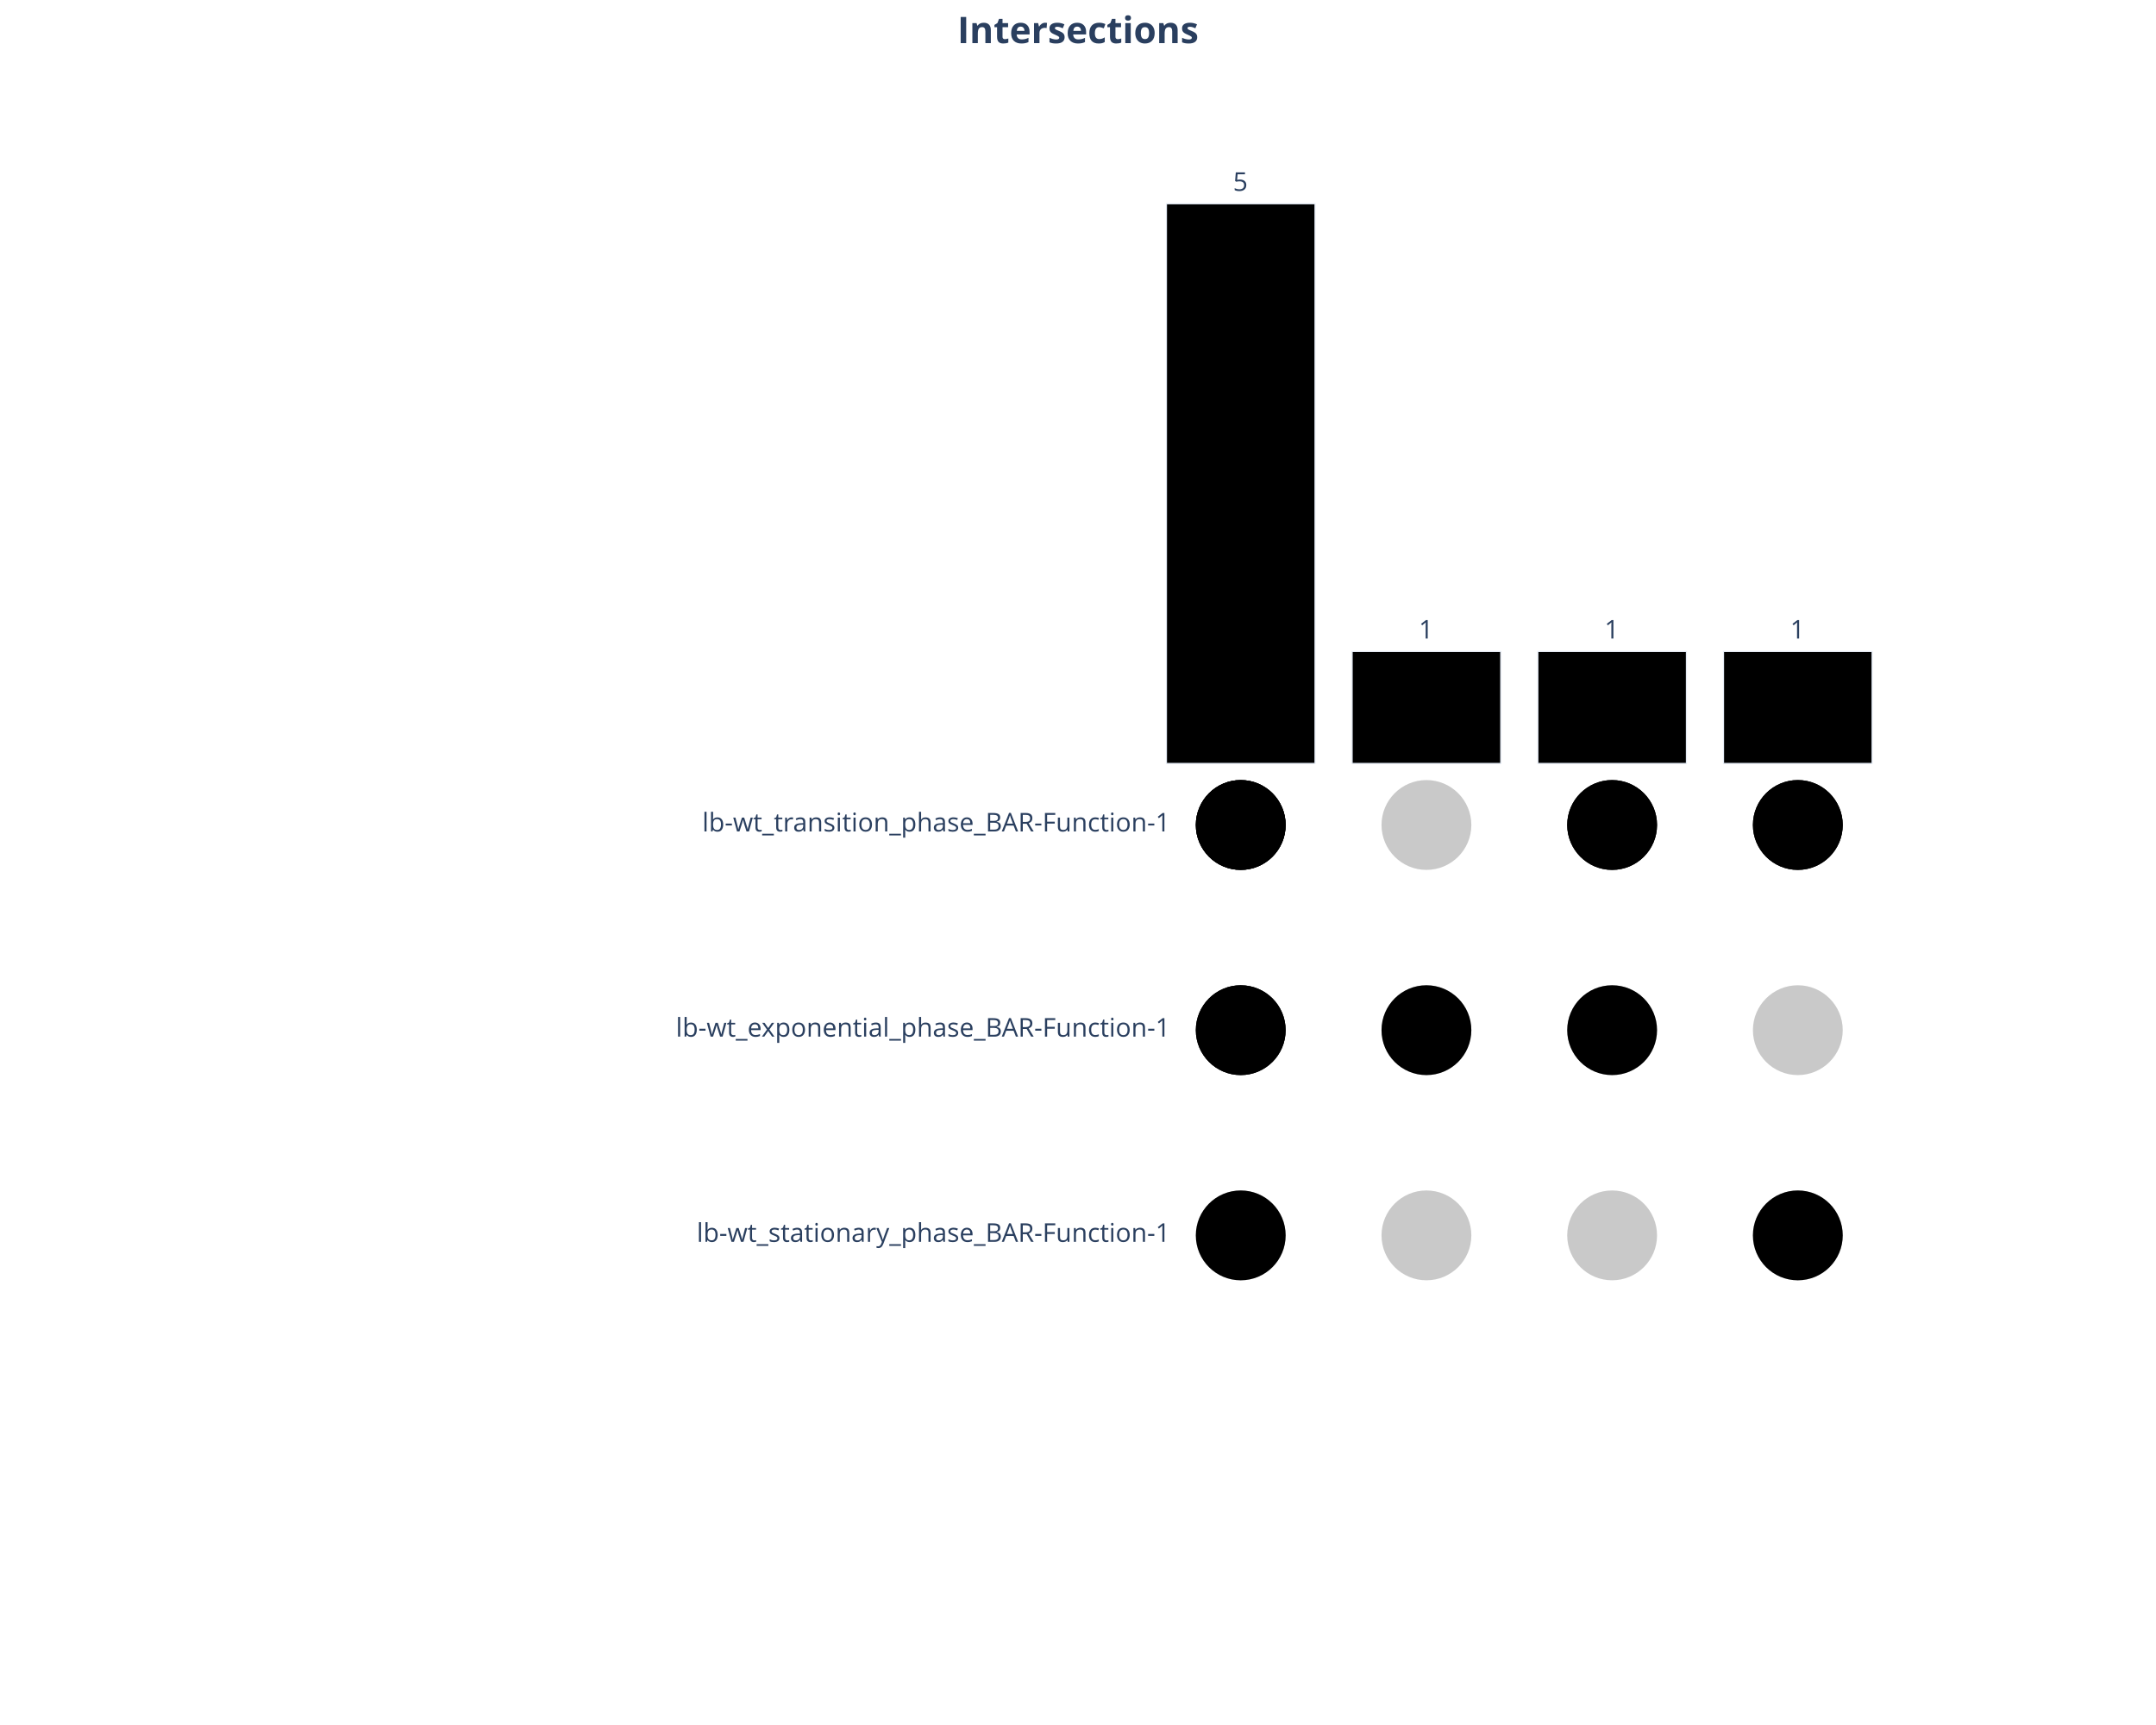
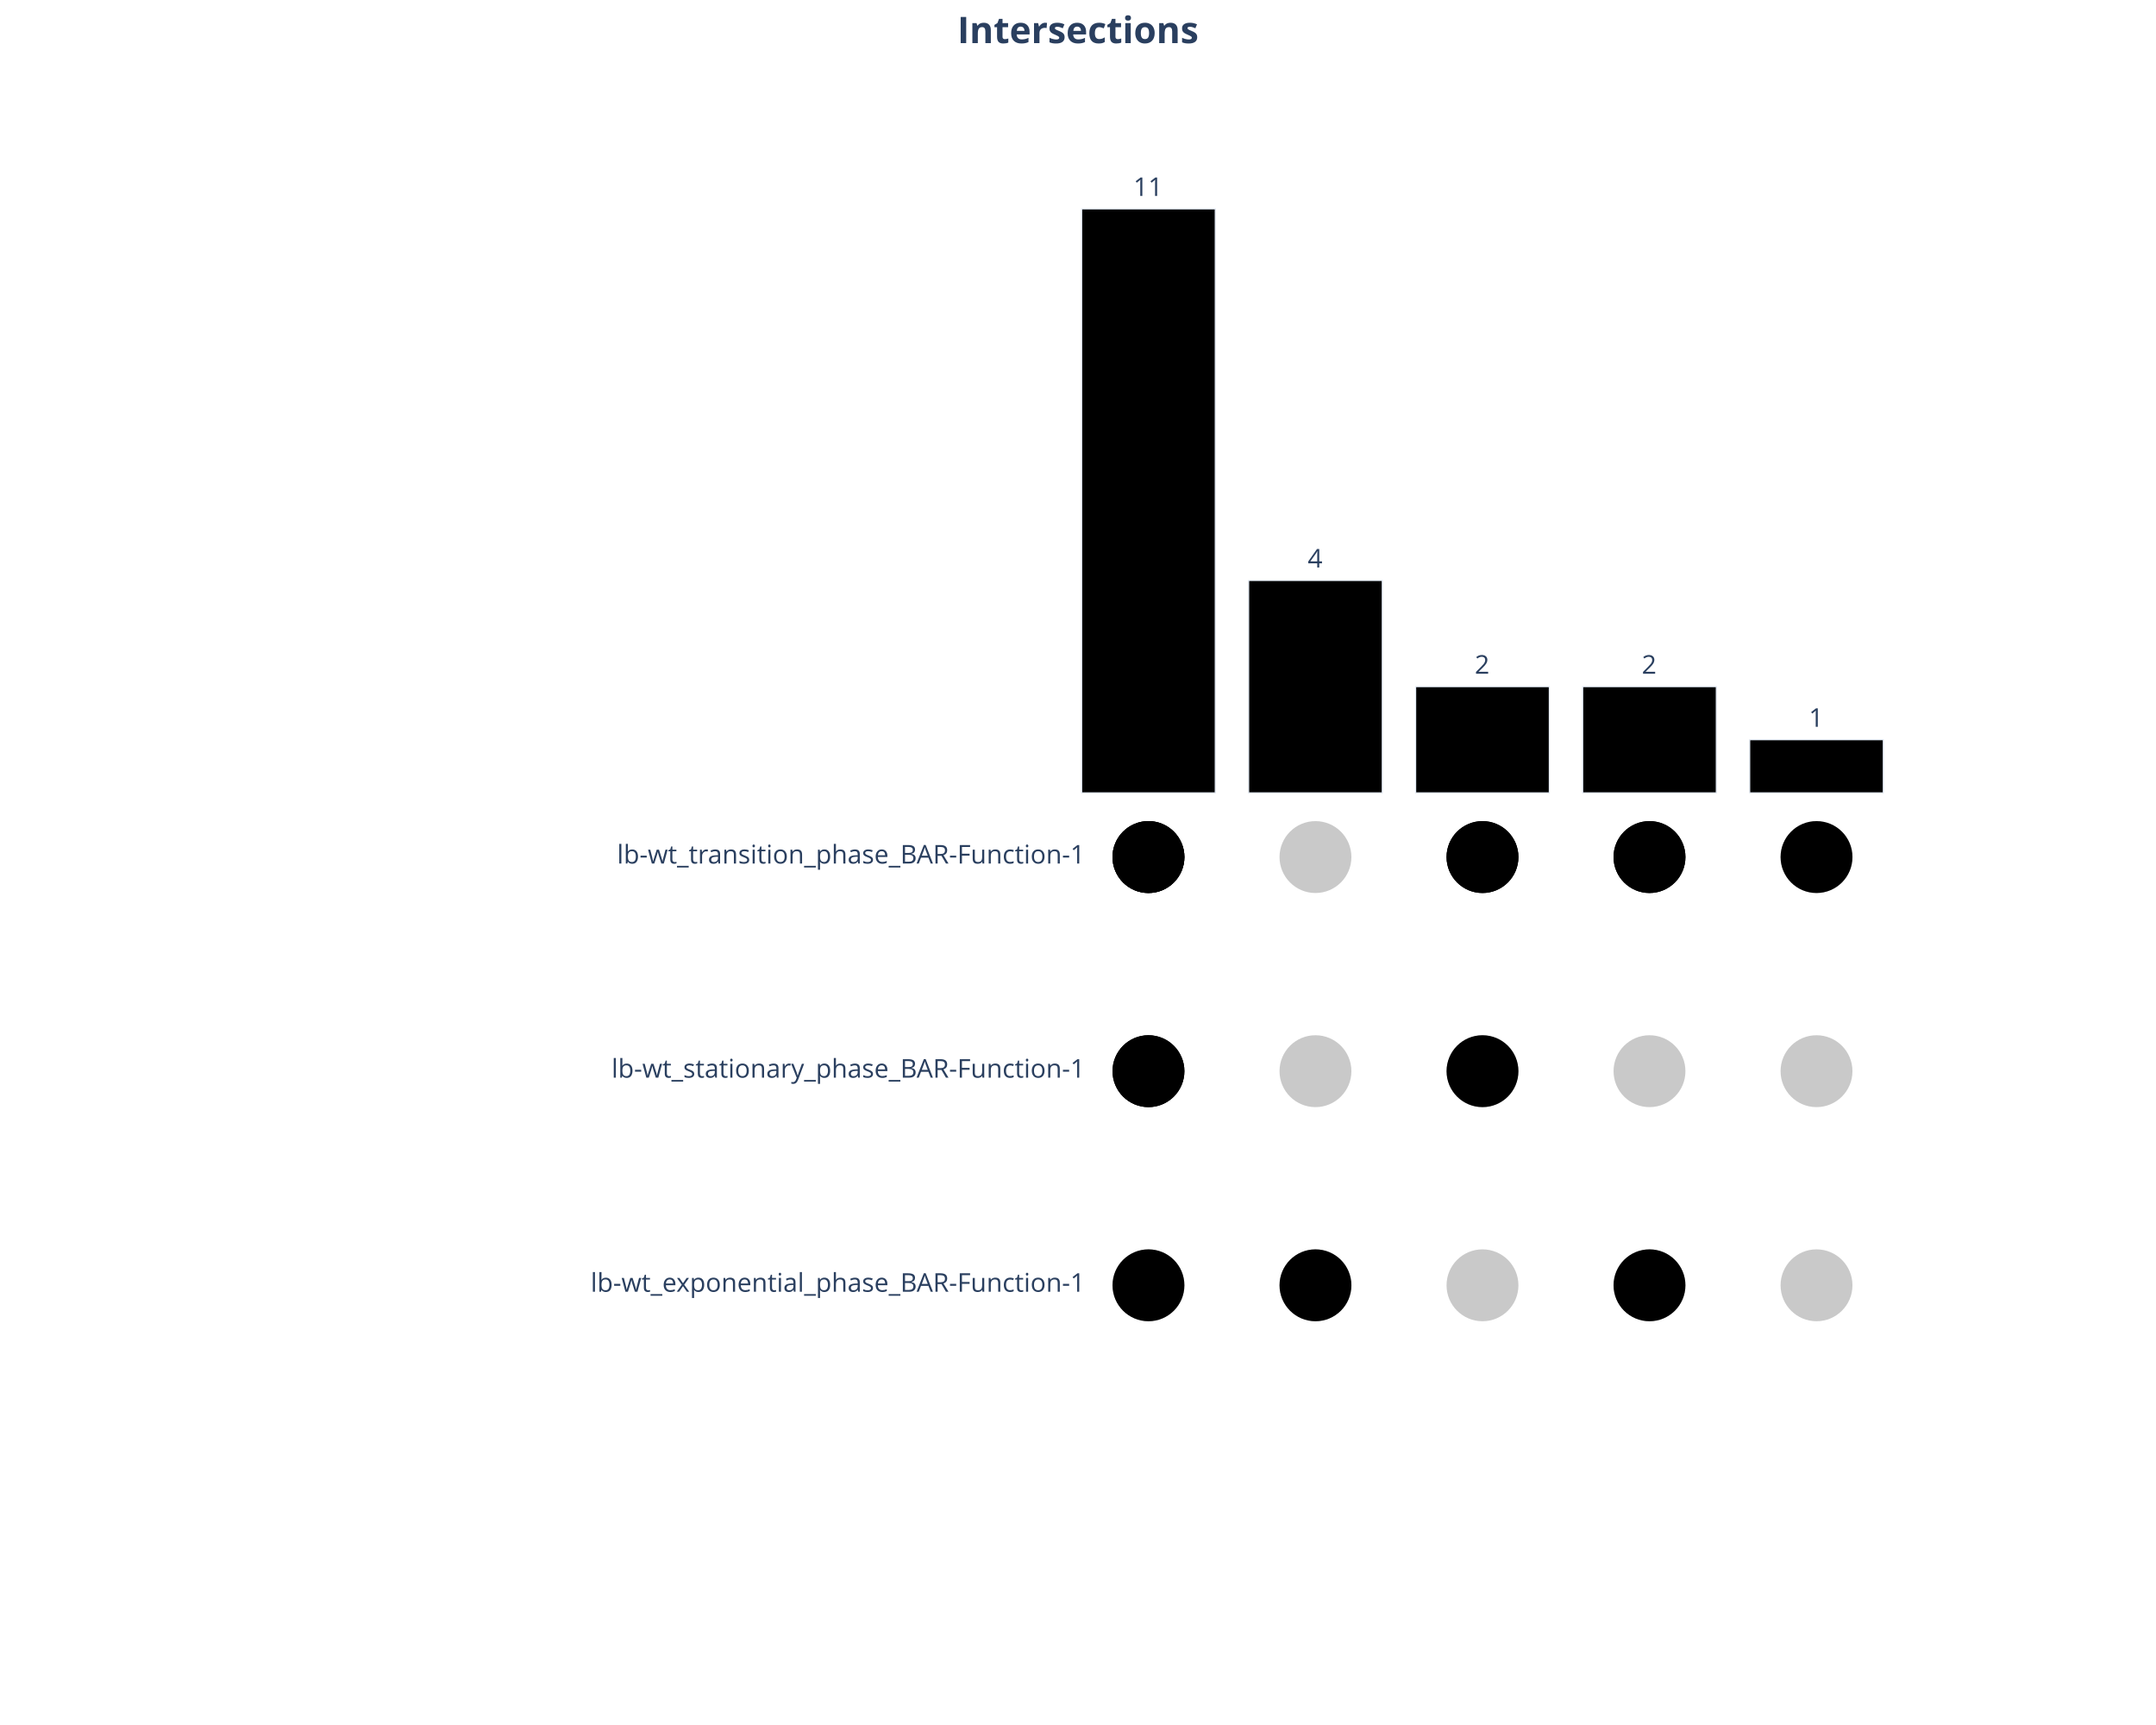
<svg xmlns="http://www.w3.org/2000/svg" class="main-svg" width="1000" height="800" style="" viewBox="0 0 1000 800">
  <rect x="0" y="0" width="1000" height="800" style="fill: rgb(255, 255, 255); fill-opacity: 1;" />
-   <defs id="defs-b22a6a">
+   <defs id="defs-52adb7">
    <g class="clips">
-       <clipPath id="clipb22a6axyplot" class="plotclip">
+       <clipPath id="clip52adb7xyplot" class="plotclip">
        <rect width="770" height="680" />
      </clipPath>
-       <clipPath class="axesclip" id="clipb22a6ax">
+       <clipPath class="axesclip" id="clip52adb7x">
        <rect x="150" y="0" width="770" height="800" />
      </clipPath>
-       <clipPath class="axesclip" id="clipb22a6ay">
+       <clipPath class="axesclip" id="clip52adb7y">
        <rect x="0" y="40" width="1000" height="680" />
      </clipPath>
-       <clipPath class="axesclip" id="clipb22a6axy">
+       <clipPath class="axesclip" id="clip52adb7xy">
        <rect x="150" y="40" width="770" height="680" />
      </clipPath>
    </g>
    <g class="gradients" />
    <g class="patterns" />
  </defs>
  <g class="bglayer">
    <rect class="bg" x="150" y="40" width="770" height="680" style="fill: rgb(255, 255, 255); fill-opacity: 1; stroke-width: 0;" />
  </g>
  <g class="layer-below">
    <g class="imagelayer" />
    <g class="shapelayer" />
  </g>
  <g class="cartesianlayer">
    <g class="subplot xy">
      <g class="layer-subplot">
        <g class="shapelayer" />
        <g class="imagelayer" />
      </g>
      <g class="minor-gridlayer">
        <g class="x" />
        <g class="y" />
      </g>
      <g class="gridlayer">
        <g class="x" />
        <g class="y">
-           <path class="ygrid crisp" transform="translate(0,665.5)" d="M150,0h770" style="stroke: rgb(255, 255, 255); stroke-opacity: 1; stroke-width: 1px;" />
-           <path class="ygrid crisp" transform="translate(0,561.68)" d="M150,0h770" style="stroke: rgb(255, 255, 255); stroke-opacity: 1; stroke-width: 1px;" />
-           <path class="ygrid crisp" transform="translate(0,457.86)" d="M150,0h770" style="stroke: rgb(255, 255, 255); stroke-opacity: 1; stroke-width: 1px;" />
-           <path class="ygrid crisp" transform="translate(0,354.05)" d="M150,0h770" style="stroke: rgb(255, 255, 255); stroke-opacity: 1; stroke-width: 1px;" />
-           <path class="ygrid crisp" transform="translate(0,250.23)" d="M150,0h770" style="stroke: rgb(255, 255, 255); stroke-opacity: 1; stroke-width: 1px;" />
-           <path class="ygrid crisp" transform="translate(0,146.41)" d="M150,0h770" style="stroke: rgb(255, 255, 255); stroke-opacity: 1; stroke-width: 1px;" />
-           <path class="ygrid crisp" transform="translate(0,42.6)" d="M150,0h770" style="stroke: rgb(255, 255, 255); stroke-opacity: 1; stroke-width: 1px;" />
+           <path class="ygrid crisp" transform="translate(0,613.89)" d="M150,0h770" style="stroke: rgb(255, 255, 255); stroke-opacity: 1; stroke-width: 1px;" />
+           <path class="ygrid crisp" transform="translate(0,490.79)" d="M150,0h770" style="stroke: rgb(255, 255, 255); stroke-opacity: 1; stroke-width: 1px;" />
+           <path class="ygrid crisp" transform="translate(0,367.69)" d="M150,0h770" style="stroke: rgb(255, 255, 255); stroke-opacity: 1; stroke-width: 1px;" />
+           <path class="ygrid crisp" transform="translate(0,244.59)" d="M150,0h770" style="stroke: rgb(255, 255, 255); stroke-opacity: 1; stroke-width: 1px;" />
+           <path class="ygrid crisp" transform="translate(0,121.49)" d="M150,0h770" style="stroke: rgb(255, 255, 255); stroke-opacity: 1; stroke-width: 1px;" />
        </g>
      </g>
      <g class="zerolinelayer" />
      <path class="xlines-below" />
      <path class="ylines-below" />
      <g class="overlines-below" />
      <g class="xaxislayer-below" />
      <g class="yaxislayer-below" />
      <g class="overaxes-below" />
-       <g class="plot" transform="translate(150,40)" clip-path="url(#clipb22a6axyplot)">
+       <g class="plot" transform="translate(150,40)" clip-path="url(#clip52adb7xyplot)">
        <g class="barlayer mlayer">
          <g class="trace bars" style="opacity: 1;">
            <g class="points">
              <g class="point">
-                 <path d="M391.03,314.05V54.5H459.93V314.05Z" style="vector-effect: non-scaling-stroke; opacity: 1; stroke-width: 0.5px; fill: rgb(0, 0, 0); fill-opacity: 1; stroke: rgb(229, 236, 246); stroke-opacity: 1;" />
-                 <text class="bartext bartext-outside" text-anchor="middle" data-notex="1" x="0" y="0" style="font-family: 'Open Sans', verdana, arial, sans-serif; font-size: 12px; fill: rgb(42, 63, 95); fill-opacity: 1; white-space: pre;" transform="translate(425.3159,48.5)">5</text>
-               </g>
-               <g class="point">
-                 <path d="M477.16,314.05V262.14H546.06V314.05Z" style="vector-effect: non-scaling-stroke; opacity: 1; stroke-width: 0.5px; fill: rgb(0, 0, 0); fill-opacity: 1; stroke: rgb(229, 236, 246); stroke-opacity: 1;" />
-                 <text class="bartext bartext-outside" text-anchor="middle" data-notex="1" x="0" y="0" style="font-family: 'Open Sans', verdana, arial, sans-serif; font-size: 12px; fill: rgb(42, 63, 95); fill-opacity: 1; white-space: pre;" transform="translate(511.4459,256.14)">1</text>
-               </g>
-               <g class="point">
-                 <path d="M563.29,314.05V262.14H632.19V314.05Z" style="vector-effect: non-scaling-stroke; opacity: 1; stroke-width: 0.5px; fill: rgb(0, 0, 0); fill-opacity: 1; stroke: rgb(229, 236, 246); stroke-opacity: 1;" />
-                 <text class="bartext bartext-outside" text-anchor="middle" data-notex="1" x="0" y="0" style="font-family: 'Open Sans', verdana, arial, sans-serif; font-size: 12px; fill: rgb(42, 63, 95); fill-opacity: 1; white-space: pre;" transform="translate(597.5759,256.14)">1</text>
-               </g>
-               <g class="point">
-                 <path d="M649.42,314.05V262.14H718.32V314.05Z" style="vector-effect: non-scaling-stroke; opacity: 1; stroke-width: 0.5px; fill: rgb(0, 0, 0); fill-opacity: 1; stroke: rgb(229, 236, 246); stroke-opacity: 1;" />
-                 <text class="bartext bartext-outside" text-anchor="middle" data-notex="1" x="0" y="0" style="font-family: 'Open Sans', verdana, arial, sans-serif; font-size: 12px; fill: rgb(42, 63, 95); fill-opacity: 1; white-space: pre;" transform="translate(683.7059,256.14)">1</text>
+                 <path d="M351.69,327.69V56.87H413.66V327.69Z" style="vector-effect: non-scaling-stroke; opacity: 1; stroke-width: 0.5px; fill: rgb(0, 0, 0); fill-opacity: 1; stroke: rgb(229, 236, 246); stroke-opacity: 1;" />
+                 <text class="bartext bartext-outside" text-anchor="middle" data-notex="1" x="0" y="0" style="font-family: 'Open Sans', verdana, arial, sans-serif; font-size: 12px; fill: rgb(42, 63, 95); fill-opacity: 1; white-space: pre;" transform="translate(382.5109,50.87)">11</text>
+               </g>
+               <g class="point">
+                 <path d="M429.15,327.69V229.21H491.13V327.69Z" style="vector-effect: non-scaling-stroke; opacity: 1; stroke-width: 0.5px; fill: rgb(0, 0, 0); fill-opacity: 1; stroke: rgb(229, 236, 246); stroke-opacity: 1;" />
+                 <text class="bartext bartext-outside" text-anchor="middle" data-notex="1" x="0" y="0" style="font-family: 'Open Sans', verdana, arial, sans-serif; font-size: 12px; fill: rgb(42, 63, 95); fill-opacity: 1; white-space: pre;" transform="translate(459.9759,223.21)">4</text>
+               </g>
+               <g class="point">
+                 <path d="M506.62,327.69V278.45H568.59V327.69Z" style="vector-effect: non-scaling-stroke; opacity: 1; stroke-width: 0.5px; fill: rgb(0, 0, 0); fill-opacity: 1; stroke: rgb(229, 236, 246); stroke-opacity: 1;" />
+                 <text class="bartext bartext-outside" text-anchor="middle" data-notex="1" x="0" y="0" style="font-family: 'Open Sans', verdana, arial, sans-serif; font-size: 12px; fill: rgb(42, 63, 95); fill-opacity: 1; white-space: pre;" transform="translate(537.4409,272.45)">2</text>
+               </g>
+               <g class="point">
+                 <path d="M584.08,327.69V278.45H646.06V327.69Z" style="vector-effect: non-scaling-stroke; opacity: 1; stroke-width: 0.5px; fill: rgb(0, 0, 0); fill-opacity: 1; stroke: rgb(229, 236, 246); stroke-opacity: 1;" />
+                 <text class="bartext bartext-outside" text-anchor="middle" data-notex="1" x="0" y="0" style="font-family: 'Open Sans', verdana, arial, sans-serif; font-size: 12px; fill: rgb(42, 63, 95); fill-opacity: 1; white-space: pre;" transform="translate(614.9059,272.45)">2</text>
+               </g>
+               <g class="point">
+                 <path d="M661.55,327.69V303.07H723.52V327.69Z" style="vector-effect: non-scaling-stroke; opacity: 1; stroke-width: 0.5px; fill: rgb(0, 0, 0); fill-opacity: 1; stroke: rgb(229, 236, 246); stroke-opacity: 1;" />
+                 <text class="bartext bartext-outside" text-anchor="middle" data-notex="1" x="0" y="0" style="font-family: 'Open Sans', verdana, arial, sans-serif; font-size: 12px; fill: rgb(42, 63, 95); fill-opacity: 1; white-space: pre;" transform="translate(692.3709,297.07)">1</text>
              </g>
            </g>
          </g>
        </g>
        <g class="scatterlayer mlayer">
-           <g class="trace scatter trace1844d8" style="stroke-miterlimit: 2; opacity: 1;">
-             <g class="fills" />
-             <g class="errorbars" />
-             <g class="lines" />
-             <g class="points">
-               <path class="point" transform="translate(425.48,342.6)" d="M20.83,0A20.83,20.83 0 1,1 0,-20.83A20.83,20.83 0 0,1 20.83,0Z" style="opacity: 1; stroke-width: 0px; fill: rgb(201, 201, 201); fill-opacity: 1;" />
-               <path class="point" transform="translate(425.48,437.76)" d="M20.83,0A20.83,20.83 0 1,1 0,-20.83A20.83,20.83 0 0,1 20.83,0Z" style="opacity: 1; stroke-width: 0px; fill: rgb(201, 201, 201); fill-opacity: 1;" />
-               <path class="point" transform="translate(425.48,532.93)" d="M20.83,0A20.83,20.83 0 1,1 0,-20.83A20.83,20.83 0 0,1 20.83,0Z" style="opacity: 1; stroke-width: 0px; fill: rgb(201, 201, 201); fill-opacity: 1;" />
-               <path class="point" transform="translate(511.61,342.6)" d="M20.83,0A20.83,20.83 0 1,1 0,-20.83A20.83,20.83 0 0,1 20.83,0Z" style="opacity: 1; stroke-width: 0px; fill: rgb(201, 201, 201); fill-opacity: 1;" />
-               <path class="point" transform="translate(511.61,437.76)" d="M20.83,0A20.83,20.83 0 1,1 0,-20.83A20.83,20.83 0 0,1 20.83,0Z" style="opacity: 1; stroke-width: 0px; fill: rgb(201, 201, 201); fill-opacity: 1;" />
-               <path class="point" transform="translate(511.61,532.93)" d="M20.83,0A20.83,20.83 0 1,1 0,-20.83A20.83,20.83 0 0,1 20.83,0Z" style="opacity: 1; stroke-width: 0px; fill: rgb(201, 201, 201); fill-opacity: 1;" />
-               <path class="point" transform="translate(597.74,342.6)" d="M20.83,0A20.83,20.83 0 1,1 0,-20.83A20.83,20.83 0 0,1 20.83,0Z" style="opacity: 1; stroke-width: 0px; fill: rgb(201, 201, 201); fill-opacity: 1;" />
-               <path class="point" transform="translate(597.74,437.76)" d="M20.83,0A20.83,20.83 0 1,1 0,-20.83A20.83,20.83 0 0,1 20.83,0Z" style="opacity: 1; stroke-width: 0px; fill: rgb(201, 201, 201); fill-opacity: 1;" />
-               <path class="point" transform="translate(597.74,532.93)" d="M20.83,0A20.83,20.83 0 1,1 0,-20.83A20.83,20.83 0 0,1 20.83,0Z" style="opacity: 1; stroke-width: 0px; fill: rgb(201, 201, 201); fill-opacity: 1;" />
-               <path class="point" transform="translate(683.87,342.6)" d="M20.83,0A20.83,20.83 0 1,1 0,-20.83A20.83,20.83 0 0,1 20.83,0Z" style="opacity: 1; stroke-width: 0px; fill: rgb(201, 201, 201); fill-opacity: 1;" />
-               <path class="point" transform="translate(683.87,437.76)" d="M20.83,0A20.83,20.83 0 1,1 0,-20.83A20.83,20.83 0 0,1 20.83,0Z" style="opacity: 1; stroke-width: 0px; fill: rgb(201, 201, 201); fill-opacity: 1;" />
-               <path class="point" transform="translate(683.87,532.93)" d="M20.83,0A20.83,20.83 0 1,1 0,-20.83A20.83,20.83 0 0,1 20.83,0Z" style="opacity: 1; stroke-width: 0px; fill: rgb(201, 201, 201); fill-opacity: 1;" />
-             </g>
-             <g class="text" />
-           </g>
-           <g class="trace scatter trace3da436" style="stroke-miterlimit: 2; opacity: 1;">
-             <g class="fills" />
-             <g class="errorbars" />
-             <g class="lines" />
-             <g class="points">
-               <path class="point" transform="translate(425.48,342.6)" d="M20.83,0A20.83,20.83 0 1,1 0,-20.83A20.83,20.83 0 0,1 20.83,0Z" style="opacity: 1; stroke-width: 0px; fill: rgb(0, 0, 0); fill-opacity: 1;" />
-             </g>
-             <g class="text" />
-           </g>
-           <g class="trace scatter trace26f24d" style="stroke-miterlimit: 2; opacity: 1;">
-             <g class="fills" />
-             <g class="errorbars" />
-             <g class="lines" />
-             <g class="points">
-               <path class="point" transform="translate(425.48,342.6)" d="M20.83,0A20.83,20.83 0 1,1 0,-20.83A20.83,20.83 0 0,1 20.83,0Z" style="opacity: 1; stroke-width: 0px; fill: rgb(0, 0, 0); fill-opacity: 1;" />
-               <path class="point" transform="translate(425.48,437.76)" d="M20.83,0A20.83,20.83 0 1,1 0,-20.83A20.83,20.83 0 0,1 20.83,0Z" style="opacity: 1; stroke-width: 0px; fill: rgb(0, 0, 0); fill-opacity: 1;" />
-             </g>
-             <g class="text" />
-           </g>
-           <g class="trace scatter trace88b9dc" style="stroke-miterlimit: 2; opacity: 1;">
-             <g class="fills" />
-             <g class="errorbars" />
-             <g class="lines" />
-             <g class="points">
-               <path class="point" transform="translate(425.48,342.6)" d="M20.83,0A20.83,20.83 0 1,1 0,-20.83A20.83,20.83 0 0,1 20.83,0Z" style="opacity: 1; stroke-width: 0px; fill: rgb(0, 0, 0); fill-opacity: 1;" />
-               <path class="point" transform="translate(425.48,437.76)" d="M20.83,0A20.83,20.83 0 1,1 0,-20.83A20.83,20.83 0 0,1 20.83,0Z" style="opacity: 1; stroke-width: 0px; fill: rgb(0, 0, 0); fill-opacity: 1;" />
-               <path class="point" transform="translate(425.48,532.93)" d="M20.83,0A20.83,20.83 0 1,1 0,-20.83A20.83,20.83 0 0,1 20.83,0Z" style="opacity: 1; stroke-width: 0px; fill: rgb(0, 0, 0); fill-opacity: 1;" />
-             </g>
-             <g class="text" />
-           </g>
-           <g class="trace scatter traceb73d97" style="stroke-miterlimit: 2; opacity: 1;">
-             <g class="fills" />
-             <g class="errorbars" />
-             <g class="lines" />
-             <g class="points">
-               <path class="point" transform="translate(511.61,437.76)" d="M20.83,0A20.83,20.83 0 1,1 0,-20.83A20.83,20.83 0 0,1 20.83,0Z" style="opacity: 1; stroke-width: 0px; fill: rgb(0, 0, 0); fill-opacity: 1;" />
-             </g>
-             <g class="text" />
-           </g>
-           <g class="trace scatter trace6c60bf" style="stroke-miterlimit: 2; opacity: 1;">
-             <g class="fills" />
-             <g class="errorbars" />
-             <g class="lines" />
-             <g class="points">
-               <path class="point" transform="translate(597.74,342.6)" d="M20.83,0A20.83,20.83 0 1,1 0,-20.83A20.83,20.83 0 0,1 20.83,0Z" style="opacity: 1; stroke-width: 0px; fill: rgb(0, 0, 0); fill-opacity: 1;" />
-             </g>
-             <g class="text" />
-           </g>
-           <g class="trace scatter traceb63882" style="stroke-miterlimit: 2; opacity: 1;">
-             <g class="fills" />
-             <g class="errorbars" />
-             <g class="lines" />
-             <g class="points">
-               <path class="point" transform="translate(597.74,342.6)" d="M20.83,0A20.83,20.83 0 1,1 0,-20.83A20.83,20.83 0 0,1 20.83,0Z" style="opacity: 1; stroke-width: 0px; fill: rgb(0, 0, 0); fill-opacity: 1;" />
-               <path class="point" transform="translate(597.74,437.76)" d="M20.83,0A20.83,20.83 0 1,1 0,-20.83A20.83,20.83 0 0,1 20.83,0Z" style="opacity: 1; stroke-width: 0px; fill: rgb(0, 0, 0); fill-opacity: 1;" />
-             </g>
-             <g class="text" />
-           </g>
-           <g class="trace scatter tracef397eb" style="stroke-miterlimit: 2; opacity: 1;">
-             <g class="fills" />
-             <g class="errorbars" />
-             <g class="lines" />
-             <g class="points">
-               <path class="point" transform="translate(683.87,342.6)" d="M20.83,0A20.83,20.83 0 1,1 0,-20.83A20.83,20.83 0 0,1 20.83,0Z" style="opacity: 1; stroke-width: 0px; fill: rgb(0, 0, 0); fill-opacity: 1;" />
-             </g>
-             <g class="text" />
-           </g>
-           <g class="trace scatter traceb02afd" style="stroke-miterlimit: 2; opacity: 1;">
-             <g class="fills" />
-             <g class="errorbars" />
-             <g class="lines" />
-             <g class="points">
-               <path class="point" transform="translate(683.87,342.6)" d="M20.83,0A20.83,20.83 0 1,1 0,-20.83A20.83,20.83 0 0,1 20.83,0Z" style="opacity: 1; stroke-width: 0px; fill: rgb(0, 0, 0); fill-opacity: 1;" />
-               <path class="point" transform="translate(683.87,532.93)" d="M20.83,0A20.83,20.83 0 1,1 0,-20.83A20.83,20.83 0 0,1 20.83,0Z" style="opacity: 1; stroke-width: 0px; fill: rgb(0, 0, 0); fill-opacity: 1;" />
-             </g>
-             <g class="text" />
-           </g>
-           <g class="trace scatter tracee66448" style="stroke-miterlimit: 2; opacity: 1;">
+           <g class="trace scatter traceedccf0" style="stroke-miterlimit: 2; opacity: 1;">
+             <g class="fills" />
+             <g class="errorbars" />
+             <g class="lines" />
+             <g class="points">
+               <path class="point" transform="translate(382.68,357.48)" d="M16.67,0A16.67,16.67 0 1,1 0,-16.67A16.67,16.67 0 0,1 16.67,0Z" style="opacity: 1; stroke-width: 0px; fill: rgb(201, 201, 201); fill-opacity: 1;" />
+               <path class="point" transform="translate(382.68,456.78)" d="M16.67,0A16.67,16.67 0 1,1 0,-16.67A16.67,16.67 0 0,1 16.67,0Z" style="opacity: 1; stroke-width: 0px; fill: rgb(201, 201, 201); fill-opacity: 1;" />
+               <path class="point" transform="translate(382.68,556.08)" d="M16.67,0A16.67,16.67 0 1,1 0,-16.67A16.67,16.67 0 0,1 16.67,0Z" style="opacity: 1; stroke-width: 0px; fill: rgb(201, 201, 201); fill-opacity: 1;" />
+               <path class="point" transform="translate(460.14,357.48)" d="M16.67,0A16.67,16.67 0 1,1 0,-16.67A16.67,16.67 0 0,1 16.67,0Z" style="opacity: 1; stroke-width: 0px; fill: rgb(201, 201, 201); fill-opacity: 1;" />
+               <path class="point" transform="translate(460.14,456.78)" d="M16.67,0A16.67,16.67 0 1,1 0,-16.67A16.67,16.67 0 0,1 16.67,0Z" style="opacity: 1; stroke-width: 0px; fill: rgb(201, 201, 201); fill-opacity: 1;" />
+               <path class="point" transform="translate(460.14,556.08)" d="M16.67,0A16.67,16.67 0 1,1 0,-16.67A16.67,16.67 0 0,1 16.67,0Z" style="opacity: 1; stroke-width: 0px; fill: rgb(201, 201, 201); fill-opacity: 1;" />
+               <path class="point" transform="translate(537.61,357.48)" d="M16.67,0A16.67,16.67 0 1,1 0,-16.67A16.67,16.67 0 0,1 16.67,0Z" style="opacity: 1; stroke-width: 0px; fill: rgb(201, 201, 201); fill-opacity: 1;" />
+               <path class="point" transform="translate(537.61,456.78)" d="M16.67,0A16.67,16.67 0 1,1 0,-16.67A16.67,16.67 0 0,1 16.67,0Z" style="opacity: 1; stroke-width: 0px; fill: rgb(201, 201, 201); fill-opacity: 1;" />
+               <path class="point" transform="translate(537.61,556.08)" d="M16.67,0A16.67,16.67 0 1,1 0,-16.67A16.67,16.67 0 0,1 16.67,0Z" style="opacity: 1; stroke-width: 0px; fill: rgb(201, 201, 201); fill-opacity: 1;" />
+               <path class="point" transform="translate(615.07,357.48)" d="M16.67,0A16.67,16.67 0 1,1 0,-16.67A16.67,16.67 0 0,1 16.67,0Z" style="opacity: 1; stroke-width: 0px; fill: rgb(201, 201, 201); fill-opacity: 1;" />
+               <path class="point" transform="translate(615.07,456.78)" d="M16.67,0A16.67,16.67 0 1,1 0,-16.67A16.67,16.67 0 0,1 16.67,0Z" style="opacity: 1; stroke-width: 0px; fill: rgb(201, 201, 201); fill-opacity: 1;" />
+               <path class="point" transform="translate(615.07,556.08)" d="M16.67,0A16.67,16.67 0 1,1 0,-16.67A16.67,16.67 0 0,1 16.67,0Z" style="opacity: 1; stroke-width: 0px; fill: rgb(201, 201, 201); fill-opacity: 1;" />
+               <path class="point" transform="translate(692.54,357.48)" d="M16.67,0A16.67,16.67 0 1,1 0,-16.67A16.67,16.67 0 0,1 16.67,0Z" style="opacity: 1; stroke-width: 0px; fill: rgb(201, 201, 201); fill-opacity: 1;" />
+               <path class="point" transform="translate(692.54,456.78)" d="M16.67,0A16.67,16.67 0 1,1 0,-16.67A16.67,16.67 0 0,1 16.67,0Z" style="opacity: 1; stroke-width: 0px; fill: rgb(201, 201, 201); fill-opacity: 1;" />
+               <path class="point" transform="translate(692.54,556.08)" d="M16.67,0A16.67,16.67 0 1,1 0,-16.67A16.67,16.67 0 0,1 16.67,0Z" style="opacity: 1; stroke-width: 0px; fill: rgb(201, 201, 201); fill-opacity: 1;" />
+             </g>
+             <g class="text" />
+           </g>
+           <g class="trace scatter trace4c2ff6" style="stroke-miterlimit: 2; opacity: 1;">
+             <g class="fills" />
+             <g class="errorbars" />
+             <g class="lines" />
+             <g class="points">
+               <path class="point" transform="translate(382.68,357.48)" d="M16.67,0A16.67,16.67 0 1,1 0,-16.67A16.67,16.67 0 0,1 16.67,0Z" style="opacity: 1; stroke-width: 0px; fill: rgb(0, 0, 0); fill-opacity: 1;" />
+             </g>
+             <g class="text" />
+           </g>
+           <g class="trace scatter traced0ad63" style="stroke-miterlimit: 2; opacity: 1;">
+             <g class="fills" />
+             <g class="errorbars" />
+             <g class="lines" />
+             <g class="points">
+               <path class="point" transform="translate(382.68,357.48)" d="M16.67,0A16.67,16.67 0 1,1 0,-16.67A16.67,16.67 0 0,1 16.67,0Z" style="opacity: 1; stroke-width: 0px; fill: rgb(0, 0, 0); fill-opacity: 1;" />
+               <path class="point" transform="translate(382.68,456.78)" d="M16.67,0A16.67,16.67 0 1,1 0,-16.67A16.67,16.67 0 0,1 16.67,0Z" style="opacity: 1; stroke-width: 0px; fill: rgb(0, 0, 0); fill-opacity: 1;" />
+             </g>
+             <g class="text" />
+           </g>
+           <g class="trace scatter trace07b3c1" style="stroke-miterlimit: 2; opacity: 1;">
+             <g class="fills" />
+             <g class="errorbars" />
+             <g class="lines" />
+             <g class="points">
+               <path class="point" transform="translate(382.68,357.48)" d="M16.67,0A16.67,16.67 0 1,1 0,-16.67A16.67,16.67 0 0,1 16.67,0Z" style="opacity: 1; stroke-width: 0px; fill: rgb(0, 0, 0); fill-opacity: 1;" />
+               <path class="point" transform="translate(382.68,456.78)" d="M16.67,0A16.67,16.67 0 1,1 0,-16.67A16.67,16.67 0 0,1 16.67,0Z" style="opacity: 1; stroke-width: 0px; fill: rgb(0, 0, 0); fill-opacity: 1;" />
+               <path class="point" transform="translate(382.68,556.08)" d="M16.67,0A16.67,16.67 0 1,1 0,-16.67A16.67,16.67 0 0,1 16.67,0Z" style="opacity: 1; stroke-width: 0px; fill: rgb(0, 0, 0); fill-opacity: 1;" />
+             </g>
+             <g class="text" />
+           </g>
+           <g class="trace scatter tracede2e70" style="stroke-miterlimit: 2; opacity: 1;">
+             <g class="fills" />
+             <g class="errorbars" />
+             <g class="lines" />
+             <g class="points">
+               <path class="point" transform="translate(460.14,556.08)" d="M16.67,0A16.67,16.67 0 1,1 0,-16.67A16.67,16.67 0 0,1 16.67,0Z" style="opacity: 1; stroke-width: 0px; fill: rgb(0, 0, 0); fill-opacity: 1;" />
+             </g>
+             <g class="text" />
+           </g>
+           <g class="trace scatter trace146371" style="stroke-miterlimit: 2; opacity: 1;">
+             <g class="fills" />
+             <g class="errorbars" />
+             <g class="lines" />
+             <g class="points">
+               <path class="point" transform="translate(537.61,357.48)" d="M16.67,0A16.67,16.67 0 1,1 0,-16.67A16.67,16.67 0 0,1 16.67,0Z" style="opacity: 1; stroke-width: 0px; fill: rgb(0, 0, 0); fill-opacity: 1;" />
+             </g>
+             <g class="text" />
+           </g>
+           <g class="trace scatter tracee50d3a" style="stroke-miterlimit: 2; opacity: 1;">
+             <g class="fills" />
+             <g class="errorbars" />
+             <g class="lines" />
+             <g class="points">
+               <path class="point" transform="translate(537.61,357.48)" d="M16.67,0A16.67,16.67 0 1,1 0,-16.67A16.67,16.67 0 0,1 16.67,0Z" style="opacity: 1; stroke-width: 0px; fill: rgb(0, 0, 0); fill-opacity: 1;" />
+               <path class="point" transform="translate(537.61,456.78)" d="M16.67,0A16.67,16.67 0 1,1 0,-16.67A16.67,16.67 0 0,1 16.67,0Z" style="opacity: 1; stroke-width: 0px; fill: rgb(0, 0, 0); fill-opacity: 1;" />
+             </g>
+             <g class="text" />
+           </g>
+           <g class="trace scatter tracefb69f0" style="stroke-miterlimit: 2; opacity: 1;">
+             <g class="fills" />
+             <g class="errorbars" />
+             <g class="lines" />
+             <g class="points">
+               <path class="point" transform="translate(615.07,357.48)" d="M16.67,0A16.67,16.67 0 1,1 0,-16.67A16.67,16.67 0 0,1 16.67,0Z" style="opacity: 1; stroke-width: 0px; fill: rgb(0, 0, 0); fill-opacity: 1;" />
+             </g>
+             <g class="text" />
+           </g>
+           <g class="trace scatter tracebf18b7" style="stroke-miterlimit: 2; opacity: 1;">
+             <g class="fills" />
+             <g class="errorbars" />
+             <g class="lines" />
+             <g class="points">
+               <path class="point" transform="translate(615.07,357.48)" d="M16.67,0A16.67,16.67 0 1,1 0,-16.67A16.67,16.67 0 0,1 16.67,0Z" style="opacity: 1; stroke-width: 0px; fill: rgb(0, 0, 0); fill-opacity: 1;" />
+               <path class="point" transform="translate(615.07,556.08)" d="M16.67,0A16.67,16.67 0 1,1 0,-16.67A16.67,16.67 0 0,1 16.67,0Z" style="opacity: 1; stroke-width: 0px; fill: rgb(0, 0, 0); fill-opacity: 1;" />
+             </g>
+             <g class="text" />
+           </g>
+           <g class="trace scatter traced223ce" style="stroke-miterlimit: 2; opacity: 1;">
+             <g class="fills" />
+             <g class="errorbars" />
+             <g class="lines" />
+             <g class="points">
+               <path class="point" transform="translate(692.54,357.48)" d="M16.67,0A16.67,16.67 0 1,1 0,-16.67A16.67,16.67 0 0,1 16.67,0Z" style="opacity: 1; stroke-width: 0px; fill: rgb(0, 0, 0); fill-opacity: 1;" />
+             </g>
+             <g class="text" />
+           </g>
+           <g class="trace scatter traceda0d4d" style="stroke-miterlimit: 2; opacity: 1;">
            <g class="fills" />
            <g class="errorbars" />
            <g class="lines" />
            <g class="points" />
            <g class="text">
              <g class="textpoint" transform="translate(0,3)">
-                 <text x="392.75" y="342.6" text-anchor="end" style="font-family: 'Open Sans', verdana, arial, sans-serif; font-size: 12px; fill: rgb(42, 63, 95); fill-opacity: 1; white-space: pre;">lb-wt_transition_phase_BAR-Function-1</text>
+                 <text x="353.24" y="357.48" text-anchor="end" style="font-family: 'Open Sans', verdana, arial, sans-serif; font-size: 12px; fill: rgb(42, 63, 95); fill-opacity: 1; white-space: pre;">lb-wt_transition_phase_BAR-Function-1</text>
              </g>
              <g class="textpoint" transform="translate(0,3)">
-                 <text x="392.75" y="437.76" text-anchor="end" style="font-family: 'Open Sans', verdana, arial, sans-serif; font-size: 12px; fill: rgb(42, 63, 95); fill-opacity: 1; white-space: pre;">lb-wt_exponential_phase_BAR-Function-1</text>
+                 <text x="353.24" y="456.78" text-anchor="end" style="font-family: 'Open Sans', verdana, arial, sans-serif; font-size: 12px; fill: rgb(42, 63, 95); fill-opacity: 1; white-space: pre;">lb-wt_stationary_phase_BAR-Function-1</text>
              </g>
              <g class="textpoint" transform="translate(0,3)">
-                 <text x="392.75" y="532.93" text-anchor="end" style="font-family: 'Open Sans', verdana, arial, sans-serif; font-size: 12px; fill: rgb(42, 63, 95); fill-opacity: 1; white-space: pre;">lb-wt_stationary_phase_BAR-Function-1</text>
+                 <text x="353.24" y="556.08" text-anchor="end" style="font-family: 'Open Sans', verdana, arial, sans-serif; font-size: 12px; fill: rgb(42, 63, 95); fill-opacity: 1; white-space: pre;">lb-wt_exponential_phase_BAR-Function-1</text>
              </g>
            </g>
          </g>
        </g>
      </g>
      <g class="overplot" />
      <path class="xlines-above crisp" d="M0,0" style="fill: none;" />
      <path class="ylines-above crisp" d="M0,0" style="fill: none;" />
      <g class="overlines-above" />
      <g class="xaxislayer-above" />
      <g class="yaxislayer-above" />
      <g class="overaxes-above" />
    </g>
  </g>
  <g class="polarlayer" />
  <g class="smithlayer" />
  <g class="ternarylayer" />
  <g class="geolayer" />
  <g class="funnelarealayer" />
  <g class="pielayer" />
  <g class="iciclelayer" />
  <g class="treemaplayer" />
  <g class="sunburstlayer" />
  <g class="glimages" />
-   <defs id="topdefs-b22a6a">
+   <defs id="topdefs-52adb7">
    <g class="clips" />
  </defs>
  <g class="layer-above">
    <g class="imagelayer" />
    <g class="shapelayer" />
  </g>
  <g class="infolayer">
    <g class="g-gtitle">
      <text class="gtitle" x="500" y="20" text-anchor="middle" dy="0em" style="font-family: 'Open Sans', verdana, arial, sans-serif; font-size: 17px; fill: rgb(42, 63, 95); opacity: 1; font-weight: normal; white-space: pre;">
        <tspan style="font-weight:bold">Intersections<tspan style="font-weight:bold" />
        </tspan>
      </text>
    </g>
    <g class="g-xtitle" />
    <g class="g-ytitle" />
  </g>
</svg>
